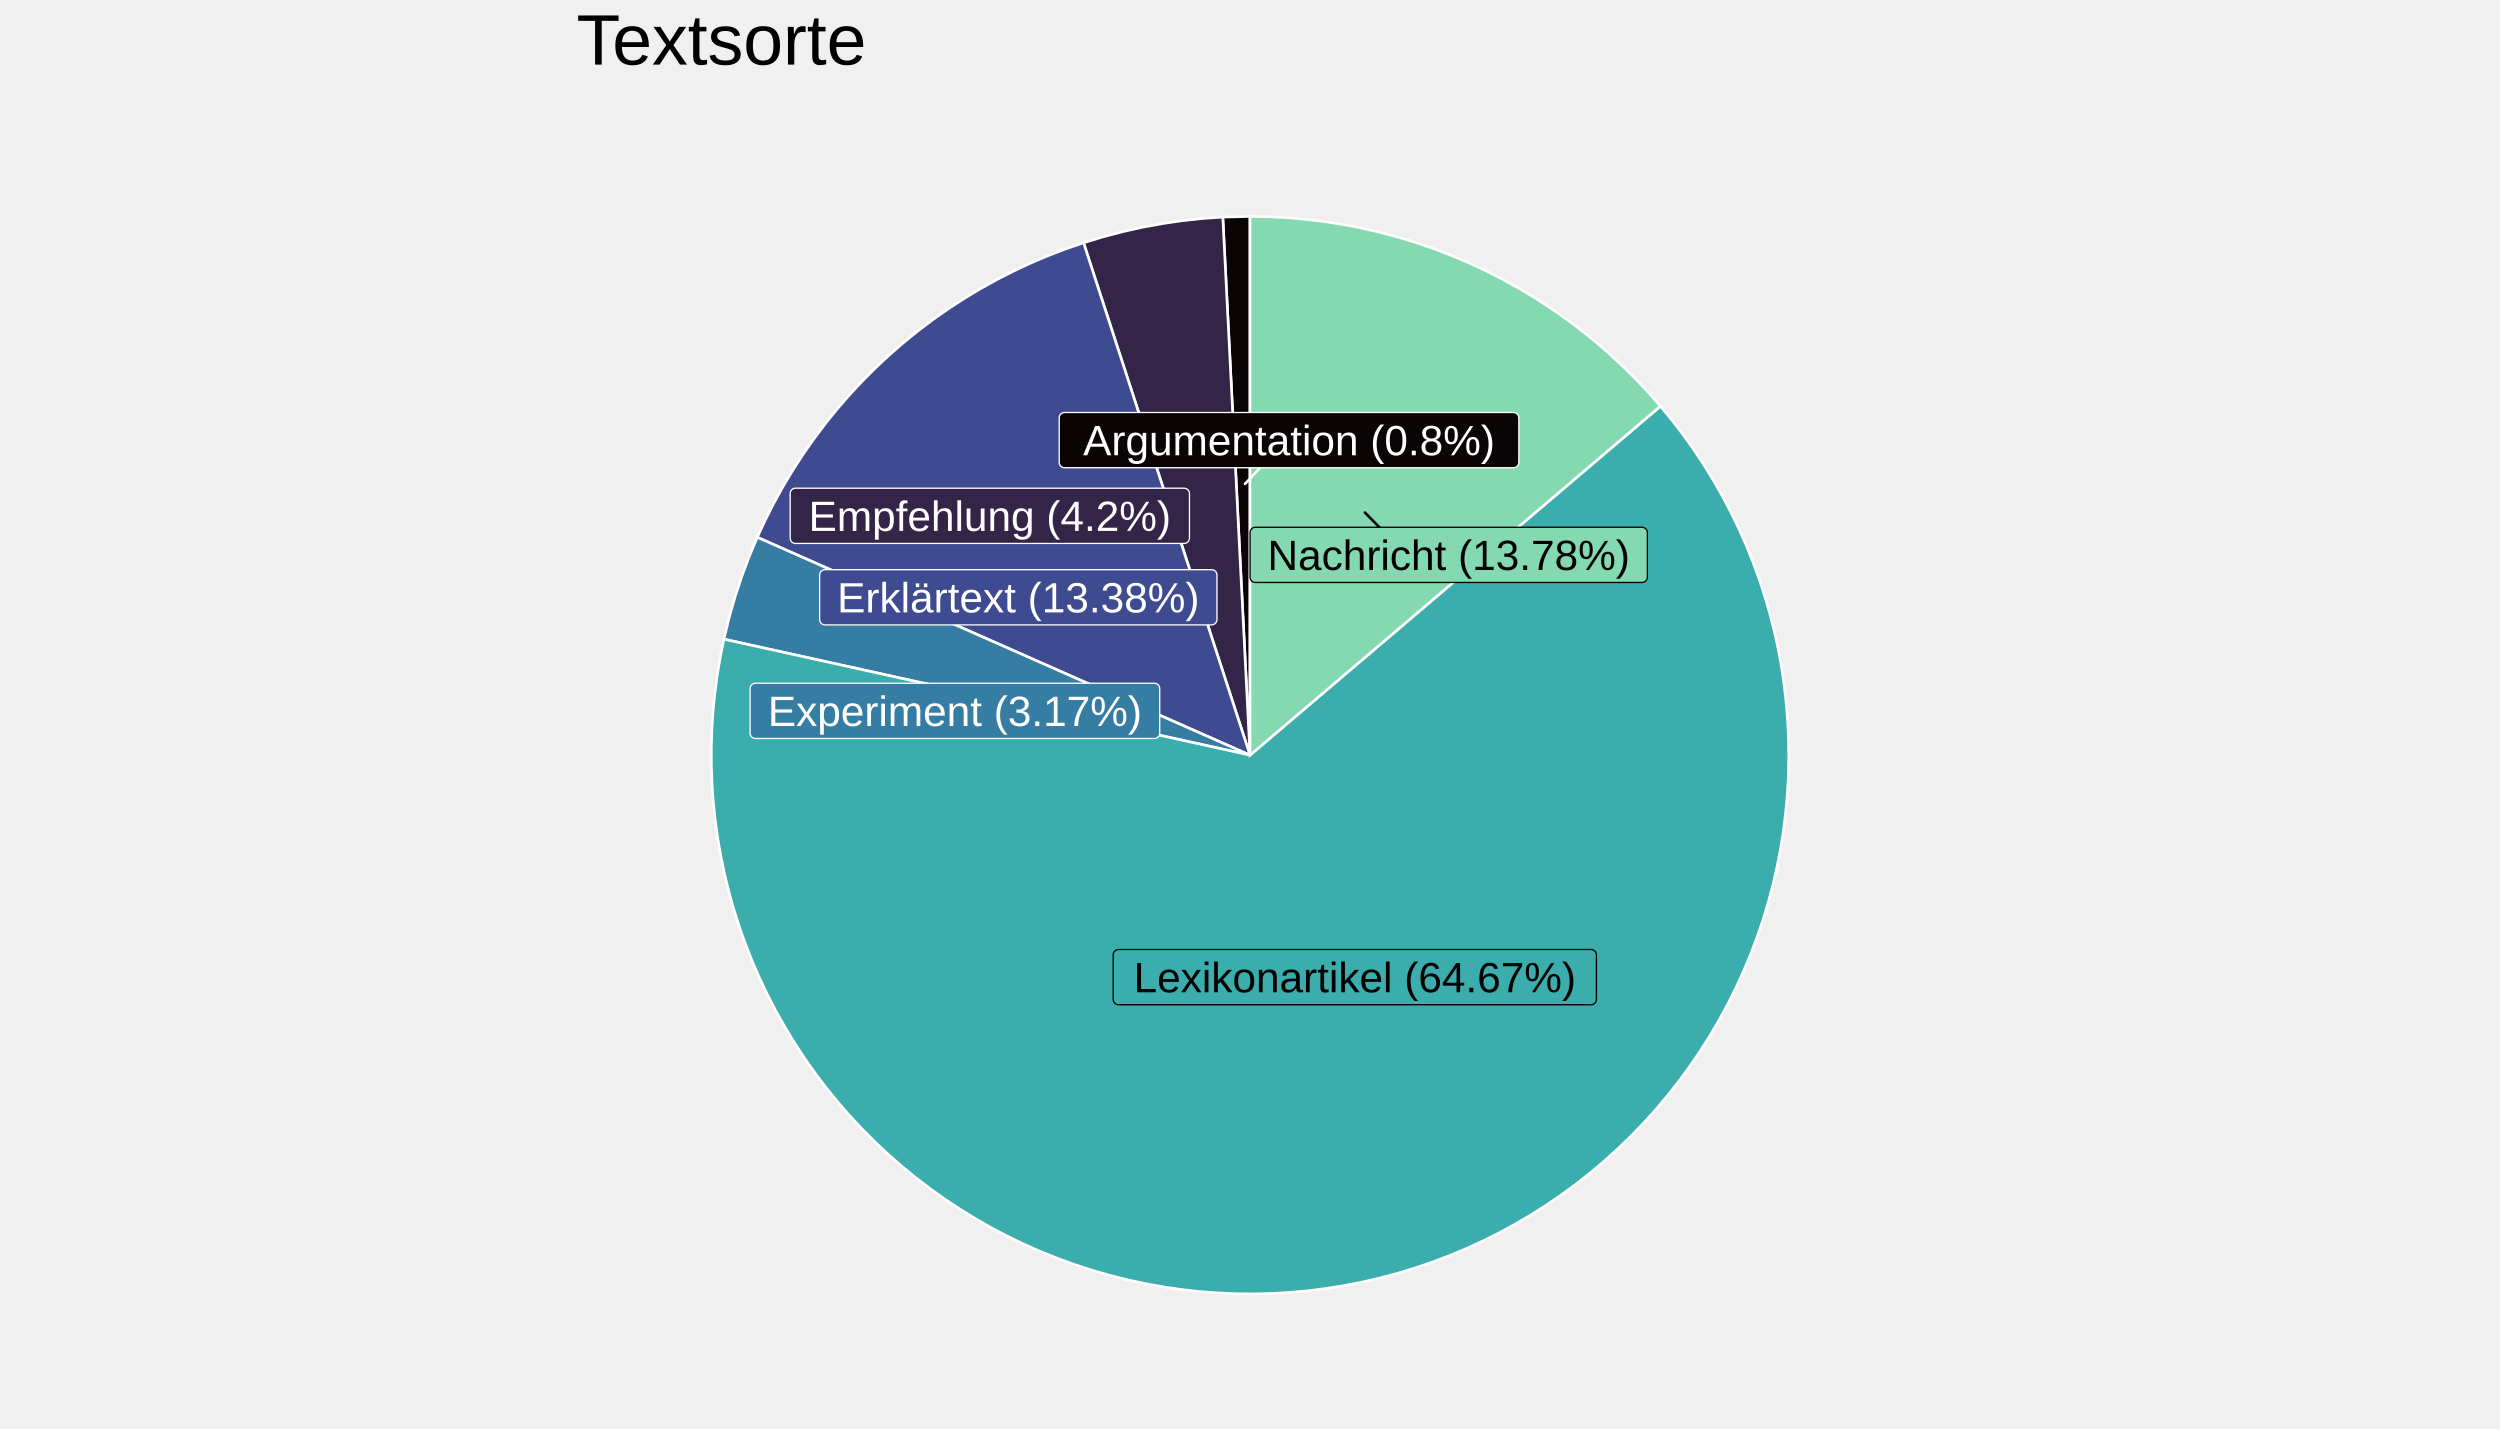
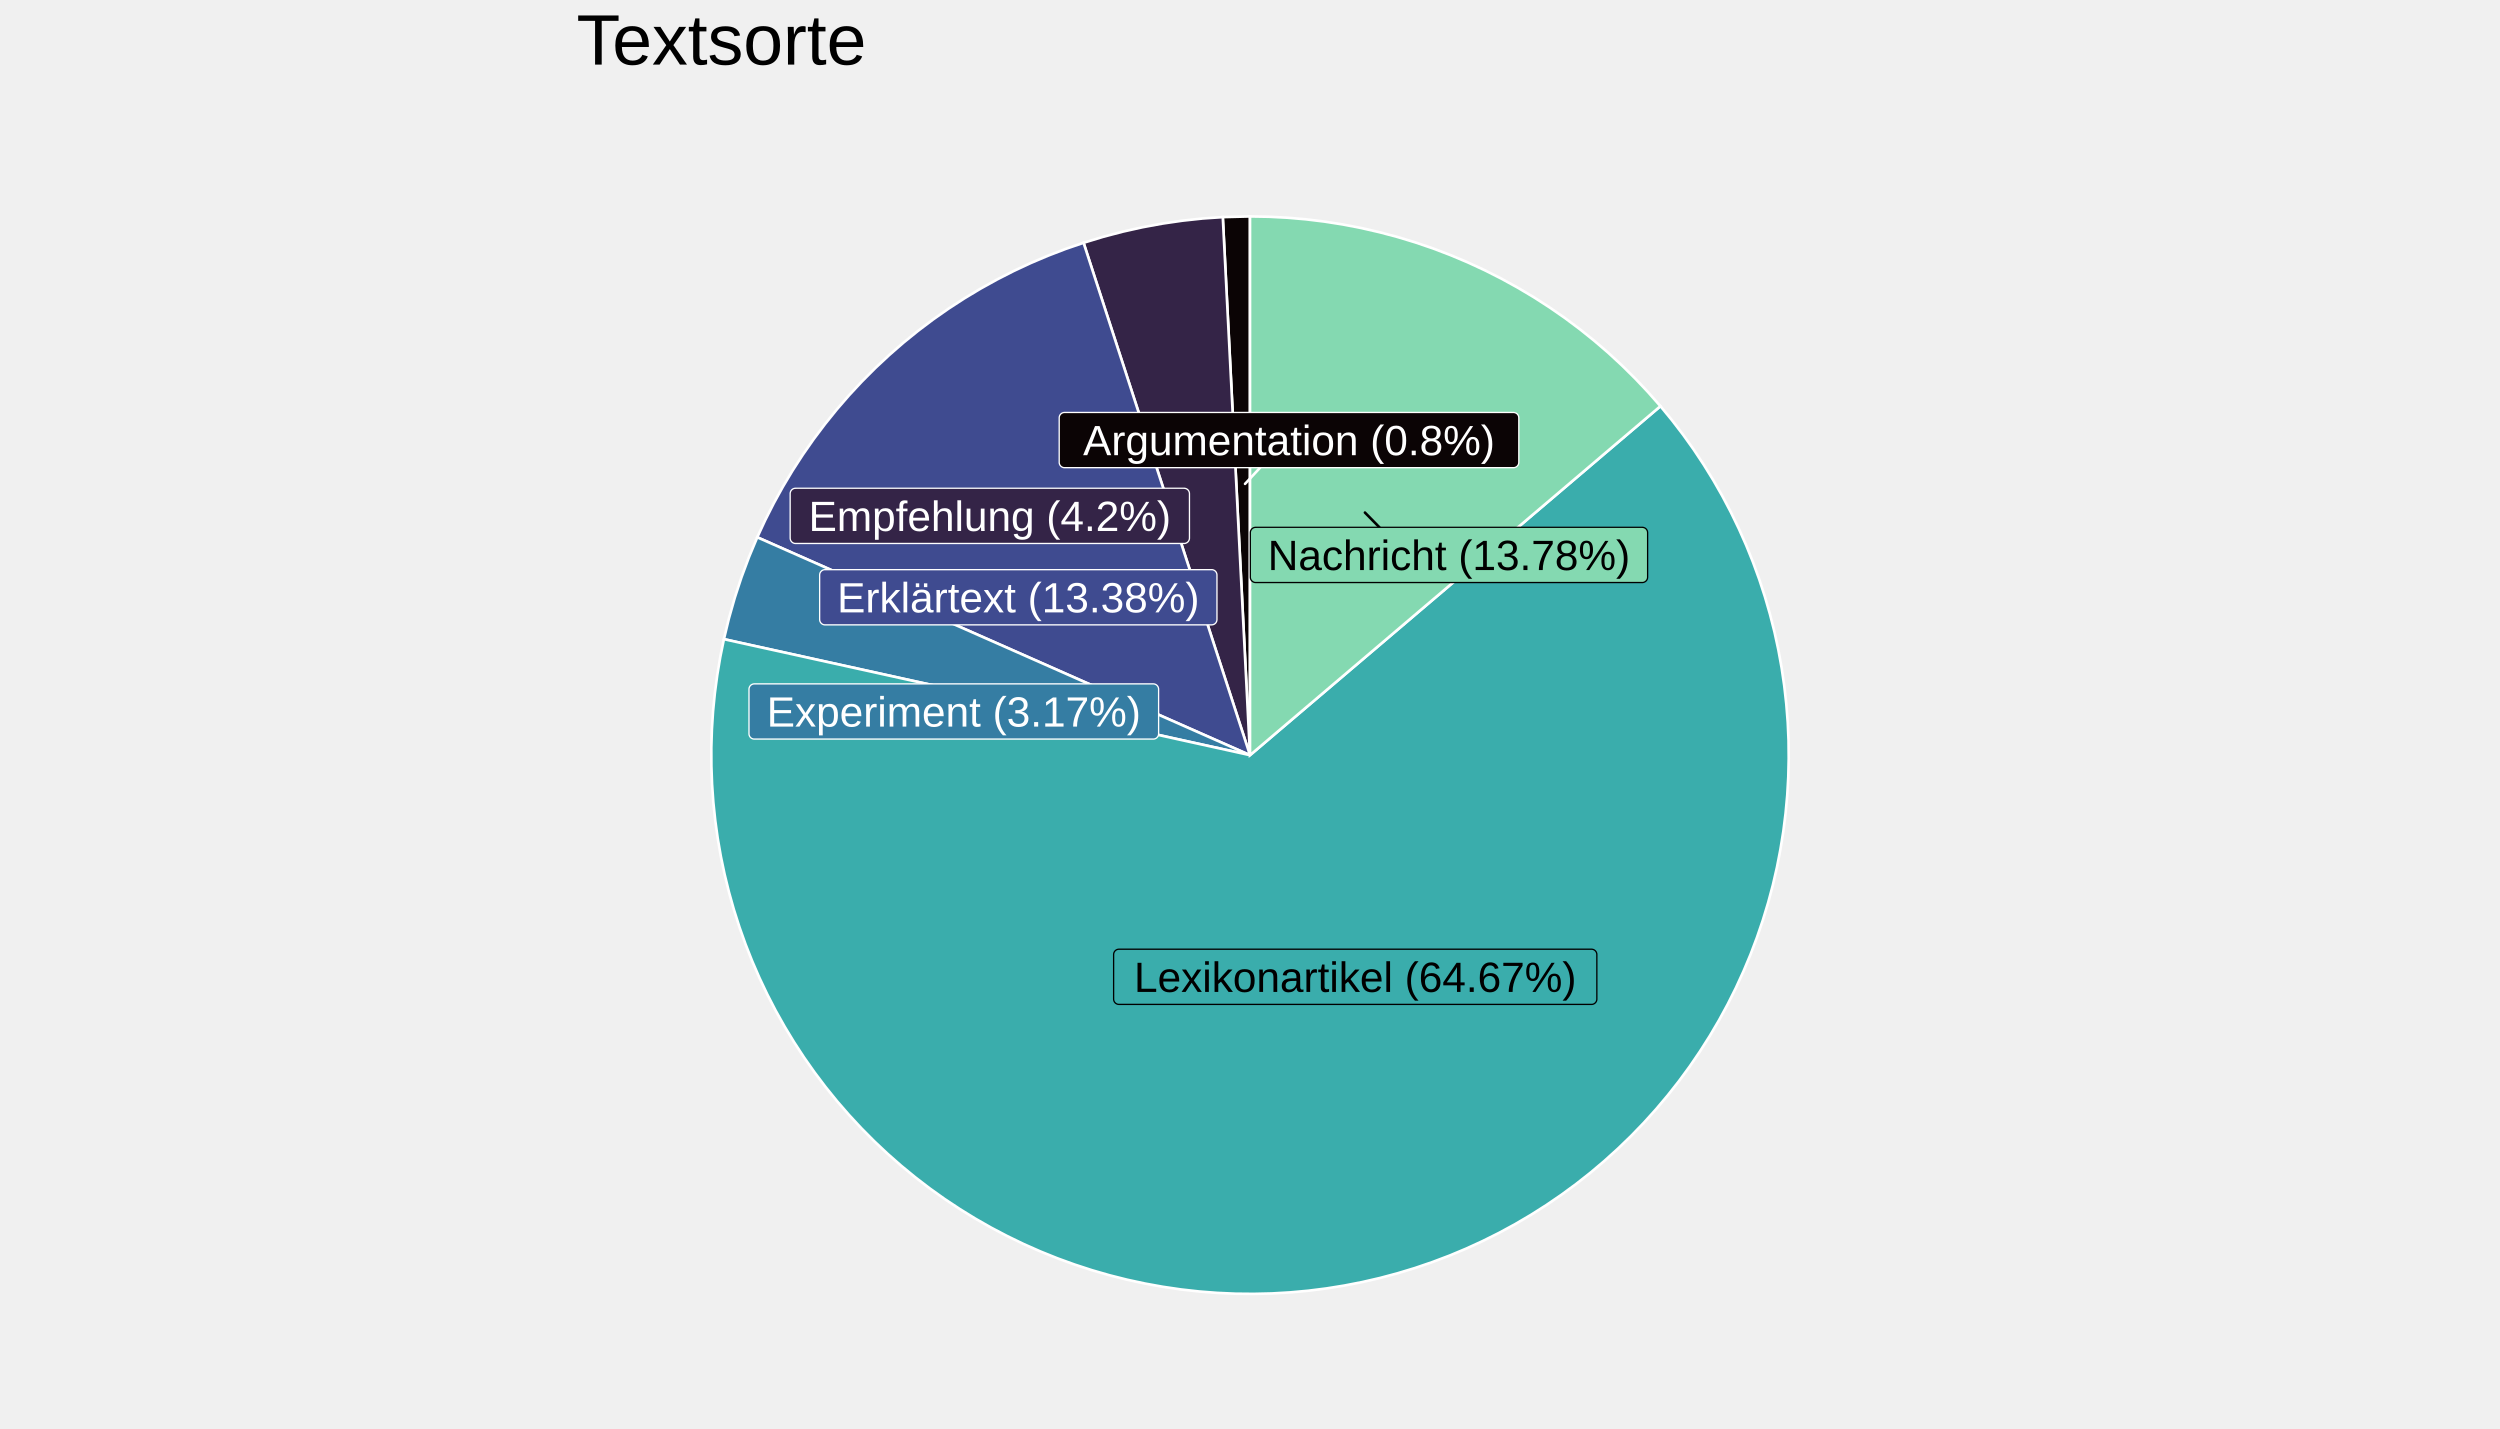
<svg xmlns="http://www.w3.org/2000/svg" class="svglite" width="1008.00pt" height="576.00pt" viewBox="0 0 1008.00 576.00">
  <defs>
    <style type="text/css">
    .svglite line, .svglite polyline, .svglite polygon, .svglite path, .svglite rect, .svglite circle {
      fill: none;
      stroke: #000000;
      stroke-linecap: round;
      stroke-linejoin: round;
      stroke-miterlimit: 10.00;
    }
    .svglite text {
      white-space: pre;
    }
  </style>
  </defs>
  <rect width="100%" height="100%" style="stroke: none; fill: none;" />
  <defs>
    <clipPath id="cpMC4wMHwxMDA4LjAwfDAuMDB8NTc2LjAw">
      <rect x="0.00" y="0.00" width="1008.00" height="576.00" />
    </clipPath>
  </defs>
  <g clip-path="url(#cpMC4wMHwxMDA4LjAwfDAuMDB8NTc2LjAw)">
</g>
  <defs>
    <clipPath id="cpMjMyLjQ4fDc3NS41MnwzMi45NXw1NzYuMDA=">
      <rect x="232.48" y="32.95" width="543.05" height="543.05" />
    </clipPath>
  </defs>
  <g clip-path="url(#cpMjMyLjQ4fDc3NS41MnwzMi45NXw1NzYuMDA=)">
    <polygon points="504.00,304.48 504.00,296.99 504.00,289.50 504.00,282.01 504.00,274.52 504.00,267.03 504.00,259.54 504.00,252.05 504.00,244.56 504.00,237.06 504.00,229.57 504.00,222.08 504.00,214.59 504.00,207.10 504.00,199.61 504.00,192.12 504.00,184.63 504.00,177.14 504.00,169.65 504.00,162.16 504.00,154.67 504.00,147.18 504.00,139.69 504.00,132.20 504.00,124.71 504.00,117.22 504.00,109.73 504.00,102.24 504.00,94.75 504.00,87.26 493.03,87.54 493.41,95.02 493.79,102.50 494.17,109.98 494.54,117.46 494.92,124.94 495.30,132.42 495.68,139.90 496.06,147.38 496.44,154.86 496.81,162.34 497.19,169.82 497.57,177.30 497.95,184.79 498.33,192.27 498.71,199.75 499.08,207.23 499.46,214.71 499.84,222.19 500.22,229.67 500.60,237.15 500.97,244.63 501.35,252.11 501.73,259.59 502.11,267.07 502.49,274.55 502.87,282.04 503.24,289.52 503.62,297.00 504.00,304.48 " style="stroke-width: 1.07; stroke: #FFFFFF; stroke-linecap: butt; stroke-linejoin: miter; fill: #0B0405;" />
    <polygon points="504.00,304.48 503.62,297.00 503.24,289.52 502.87,282.04 502.49,274.55 502.11,267.07 501.73,259.59 501.35,252.11 500.97,244.63 500.60,237.15 500.22,229.67 499.84,222.19 499.46,214.71 499.08,207.23 498.71,199.75 498.33,192.27 497.95,184.79 497.57,177.30 497.19,169.82 496.81,162.34 496.44,154.86 496.06,147.38 495.68,139.90 495.30,132.42 494.92,124.94 494.54,117.46 494.17,109.98 493.79,102.50 493.41,95.02 493.03,87.54 484.87,88.10 476.74,88.98 468.65,90.16 460.60,91.64 452.62,93.42 444.71,95.51 436.89,97.89 439.20,105.01 441.51,112.14 443.83,119.26 446.14,126.38 448.46,133.51 450.77,140.63 453.09,147.75 455.40,154.88 457.71,162.00 460.03,169.13 462.34,176.25 464.66,183.37 466.97,190.50 469.29,197.62 471.60,204.74 473.91,211.87 476.23,218.99 478.54,226.12 480.86,233.24 483.17,240.36 485.49,247.49 487.80,254.61 490.11,261.73 492.43,268.86 494.74,275.98 497.06,283.11 499.37,290.23 501.69,297.35 504.00,304.48 " style="stroke-width: 1.07; stroke: #FFFFFF; stroke-linecap: butt; stroke-linejoin: miter; fill: #342447;" />
    <polygon points="504.00,304.48 501.69,297.35 499.37,290.23 497.06,283.11 494.74,275.98 492.43,268.86 490.11,261.73 487.80,254.61 485.49,247.49 483.17,240.36 480.86,233.24 478.54,226.12 476.23,218.99 473.91,211.87 471.60,204.74 469.29,197.62 466.97,190.50 464.66,183.37 462.34,176.25 460.03,169.13 457.71,162.00 455.40,154.88 453.09,147.75 450.77,140.63 448.46,133.51 446.14,126.38 443.83,119.26 441.51,112.14 439.20,105.01 436.89,97.89 429.69,100.36 422.59,103.09 415.59,106.06 408.70,109.28 401.93,112.74 395.28,116.43 388.76,120.35 382.38,124.50 376.16,128.86 370.09,133.45 364.18,138.24 358.45,143.24 352.89,148.43 347.52,153.82 342.34,159.39 337.36,165.14 332.59,171.06 328.02,177.14 323.67,183.38 319.54,189.77 315.64,196.29 311.97,202.95 308.53,209.74 305.33,216.64 312.18,219.67 319.03,222.70 325.89,225.73 332.74,228.76 339.59,231.78 346.44,234.81 353.29,237.84 360.14,240.87 366.99,243.90 373.84,246.93 380.69,249.96 387.54,252.99 394.39,256.02 401.24,259.04 408.09,262.07 414.94,265.10 421.79,268.13 428.64,271.16 435.49,274.19 442.34,277.22 449.20,280.25 456.05,283.28 462.90,286.30 469.75,289.33 476.60,292.36 483.45,295.39 490.30,298.42 497.15,301.45 504.00,304.48 " style="stroke-width: 1.07; stroke: #FFFFFF; stroke-linecap: butt; stroke-linejoin: miter; fill: #3F4B90;" />
    <polygon points="504.00,304.48 497.15,301.45 490.30,298.42 483.45,295.39 476.60,292.36 469.75,289.33 462.90,286.30 456.05,283.28 449.20,280.25 442.34,277.22 435.49,274.19 428.64,271.16 421.79,268.13 414.94,265.10 408.09,262.07 401.24,259.04 394.39,256.02 387.54,252.99 380.69,249.96 373.84,246.93 366.99,243.90 360.14,240.87 353.29,237.84 346.44,234.81 339.59,231.78 332.74,228.76 325.89,225.73 319.03,222.70 312.18,219.67 305.33,216.64 301.99,224.63 298.97,232.74 296.27,240.97 293.91,249.30 291.88,257.71 299.19,259.33 306.50,260.94 313.82,262.55 321.13,264.16 328.45,265.78 335.76,267.39 343.08,269.00 350.39,270.61 357.71,272.23 365.02,273.84 372.34,275.45 379.65,277.06 386.97,278.68 394.28,280.29 401.60,281.90 408.91,283.51 416.22,285.13 423.54,286.74 430.85,288.35 438.17,289.96 445.48,291.58 452.80,293.19 460.11,294.80 467.43,296.41 474.74,298.03 482.06,299.64 489.37,301.25 496.69,302.86 504.00,304.48 " style="stroke-width: 1.07; stroke: #FFFFFF; stroke-linecap: butt; stroke-linejoin: miter; fill: #357DA3;" />
    <polygon points="504.00,304.48 496.69,302.86 489.37,301.25 482.06,299.64 474.74,298.03 467.43,296.41 460.11,294.80 452.80,293.19 445.48,291.58 438.17,289.96 430.85,288.35 423.54,286.74 416.22,285.13 408.91,283.51 401.60,281.90 394.28,280.29 386.97,278.68 379.65,277.06 372.34,275.45 365.02,273.84 357.71,272.23 350.39,270.61 343.08,269.00 335.76,267.39 328.45,265.78 321.13,264.16 313.82,262.55 306.50,260.94 299.19,259.33 291.88,257.71 290.41,264.92 289.20,272.17 288.23,279.46 287.50,286.78 287.03,294.12 286.80,301.47 286.83,308.83 287.10,316.18 287.62,323.52 288.39,330.83 289.40,338.11 290.66,345.36 292.17,352.56 293.92,359.70 295.91,366.78 298.14,373.79 300.60,380.72 303.30,387.56 306.23,394.31 309.38,400.95 312.76,407.49 316.36,413.90 320.17,420.19 324.19,426.35 328.42,432.37 332.85,438.24 337.48,443.96 342.30,449.51 347.30,454.90 352.48,460.12 357.84,465.16 363.36,470.02 369.05,474.69 374.88,479.16 380.87,483.43 387.00,487.49 393.26,491.35 399.65,494.99 406.16,498.41 412.79,501.62 419.51,504.59 426.33,507.34 433.25,509.85 440.24,512.13 447.31,514.17 454.44,515.97 461.63,517.52 468.86,518.83 476.14,519.90 483.45,520.72 490.78,521.29 498.13,521.62 505.48,521.69 512.84,521.52 520.18,521.09 527.50,520.42 534.80,519.50 542.06,518.33 549.28,516.92 556.45,515.27 563.55,513.37 570.59,511.24 577.55,508.86 584.43,506.26 591.21,503.42 597.90,500.35 604.48,497.06 610.94,493.55 617.28,489.82 623.49,485.88 629.56,481.73 635.49,477.38 641.27,472.83 646.89,468.08 652.34,463.15 657.63,458.04 662.74,452.75 667.67,447.29 672.41,441.67 676.96,435.89 681.31,429.96 685.45,423.88 689.39,417.67 693.12,411.33 696.63,404.87 699.92,398.29 702.98,391.60 705.82,384.82 708.42,377.94 710.79,370.97 712.92,363.94 714.82,356.83 716.47,349.66 717.87,342.44 719.04,335.18 719.95,327.88 720.62,320.56 721.04,313.22 721.21,305.86 721.14,298.51 720.81,291.16 720.23,283.83 719.41,276.52 718.34,269.24 717.03,262.01 715.47,254.82 713.66,247.69 711.62,240.63 709.34,233.63 706.82,226.72 704.08,219.90 701.10,213.18 697.89,206.55 694.47,200.05 690.82,193.66 686.96,187.40 682.90,181.27 678.62,175.28 674.15,169.45 669.48,163.76 663.77,168.62 658.07,173.47 652.36,178.32 646.65,183.17 640.95,188.03 635.24,192.88 629.54,197.73 623.83,202.58 618.12,207.43 612.42,212.29 606.71,217.14 601.01,221.99 595.30,226.84 589.59,231.69 583.89,236.55 578.18,241.40 572.47,246.25 566.77,251.10 561.06,255.96 555.36,260.81 549.65,265.66 543.94,270.51 538.24,275.36 532.53,280.22 526.82,285.07 521.12,289.92 515.41,294.77 509.71,299.63 504.00,304.48 " style="stroke-width: 1.07; stroke: #FFFFFF; stroke-linecap: butt; stroke-linejoin: miter; fill: #3AADAC;" />
    <polygon points="504.00,304.48 509.71,299.63 515.41,294.77 521.12,289.92 526.82,285.07 532.53,280.22 538.24,275.36 543.94,270.51 549.65,265.66 555.36,260.81 561.06,255.96 566.77,251.10 572.47,246.25 578.18,241.40 583.89,236.55 589.59,231.69 595.30,226.84 601.01,221.99 606.71,217.14 612.42,212.29 618.12,207.43 623.83,202.58 629.54,197.73 635.24,192.88 640.95,188.03 646.65,183.17 652.36,178.32 658.07,173.47 663.77,168.62 669.48,163.76 664.51,158.12 659.34,152.65 653.99,147.36 648.46,142.25 642.75,137.35 636.88,132.64 630.85,128.14 624.66,123.86 618.33,119.78 611.87,115.94 605.27,112.31 598.56,108.92 591.73,105.76 584.79,102.84 577.76,100.16 570.64,97.73 563.44,95.55 556.16,93.62 548.83,91.94 541.44,90.51 534.01,89.34 526.54,88.43 519.04,87.78 511.52,87.39 504.00,87.26 504.00,94.75 504.00,102.24 504.00,109.73 504.00,117.22 504.00,124.71 504.00,132.20 504.00,139.69 504.00,147.18 504.00,154.67 504.00,162.16 504.00,169.65 504.00,177.14 504.00,184.63 504.00,192.12 504.00,199.61 504.00,207.10 504.00,214.59 504.00,222.08 504.00,229.57 504.00,237.06 504.00,244.56 504.00,252.05 504.00,259.54 504.00,267.03 504.00,274.52 504.00,282.01 504.00,289.50 504.00,296.99 504.00,304.48 " style="stroke-width: 1.07; stroke: #FFFFFF; stroke-linecap: butt; stroke-linejoin: miter; fill: #84D9B1;" />
-     <line x1="508.05" y1="188.59" x2="502.01" y2="195.09" style="stroke-width: 1.07; stroke: #FFFFFF;" />
-     <line x1="556.15" y1="212.59" x2="550.35" y2="206.68" style="stroke-width: 1.07;" />
-     <polygon points="429.24,188.59 610.23,188.59 610.15,188.59 610.49,188.58 610.83,188.51 611.16,188.38 611.46,188.21 611.73,187.99 611.96,187.73 612.15,187.44 612.28,187.12 612.36,186.78 612.39,186.43 612.39,186.43 612.39,168.48 612.39,168.48 612.36,168.14 612.28,167.80 612.15,167.48 611.96,167.19 611.73,166.93 611.46,166.71 611.16,166.53 610.83,166.41 610.49,166.34 610.23,166.32 429.24,166.32 429.50,166.34 429.15,166.33 428.81,166.37 428.47,166.46 428.16,166.61 427.87,166.81 427.62,167.05 427.41,167.33 427.25,167.64 427.14,167.97 427.09,168.31 427.08,168.48 427.08,186.43 427.09,186.26 427.09,186.61 427.14,186.95 427.25,187.28 427.41,187.59 427.62,187.87 427.87,188.11 428.16,188.30 428.47,188.45 428.81,188.55 429.15,188.59 " style="stroke-width: 0.53; stroke: #FFFFFF; fill: #0B0405;" />
-     <text x="519.74" y="183.55" text-anchor="middle" style="font-size: 17.07px;fill: #FFFFFF; font-family: &quot;Arimo&quot;;" textLength="175.23px" lengthAdjust="spacingAndGlyphs">Argumentation (0.8%)</text>
-     <polygon points="320.76,219.11 477.43,219.11 477.34,219.11 477.69,219.09 478.03,219.02 478.35,218.90 478.65,218.73 478.92,218.51 479.15,218.25 479.34,217.95 479.48,217.63 479.56,217.30 479.59,216.95 479.59,216.95 479.59,199.00 479.59,199.00 479.56,198.65 479.48,198.32 479.34,198.00 479.15,197.70 478.92,197.44 478.65,197.22 478.35,197.05 478.03,196.93 477.69,196.86 477.43,196.84 320.76,196.84 321.02,196.86 320.67,196.84 320.32,196.88 319.99,196.98 319.68,197.13 319.39,197.33 319.14,197.57 318.93,197.85 318.77,198.15 318.66,198.48 318.60,198.83 318.60,199.00 318.60,216.95 318.60,216.78 318.60,217.12 318.66,217.47 318.77,217.80 318.93,218.10 319.14,218.38 319.39,218.62 319.68,218.82 319.99,218.97 320.32,219.07 320.67,219.11 " style="stroke-width: 0.53; stroke: #FFFFFF; fill: #342447;" />
-     <text x="399.09" y="214.07" text-anchor="middle" style="font-size: 17.07px;fill: #FFFFFF; font-family: &quot;Arimo&quot;;" textLength="150.91px" lengthAdjust="spacingAndGlyphs">Empfehlung (4.2%)</text>
-     <polygon points="332.64,251.96 488.52,251.96 488.44,251.96 488.78,251.94 489.12,251.87 489.45,251.75 489.75,251.58 490.02,251.36 490.25,251.10 490.44,250.80 490.57,250.48 490.66,250.14 490.68,249.80 490.68,249.80 490.68,231.85 490.68,231.85 490.66,231.50 490.57,231.16 490.44,230.84 490.25,230.55 490.02,230.29 489.75,230.07 489.45,229.90 489.12,229.77 488.78,229.70 488.52,229.69 332.64,229.69 332.90,229.70 332.56,229.69 332.21,229.73 331.88,229.83 331.56,229.98 331.28,230.18 331.03,230.42 330.82,230.69 330.66,231.00 330.55,231.33 330.49,231.67 330.48,231.85 330.48,249.80 330.49,249.62 330.49,249.97 330.55,250.32 330.66,250.65 330.82,250.95 331.03,251.23 331.28,251.47 331.56,251.67 331.88,251.82 332.21,251.91 332.56,251.96 " style="stroke-width: 0.53; stroke: #FFFFFF; fill: #3F4B90;" />
-     <text x="410.58" y="246.92" text-anchor="middle" style="font-size: 17.07px;fill: #FFFFFF; font-family: &quot;Arimo&quot;;" textLength="150.12px" lengthAdjust="spacingAndGlyphs">Erklärtext (13.38%)</text>
-     <polygon points="304.60,297.75 465.44,297.75 465.36,297.75 465.70,297.74 466.05,297.67 466.37,297.55 466.67,297.37 466.94,297.15 467.17,296.89 467.36,296.60 467.49,296.28 467.58,295.94 467.60,295.59 467.60,295.59 467.60,277.64 467.60,277.64 467.58,277.30 467.49,276.96 467.36,276.64 467.17,276.35 466.94,276.09 466.67,275.87 466.37,275.69 466.05,275.57 465.70,275.50 465.44,275.48 304.60,275.48 304.86,275.50 304.51,275.49 304.16,275.53 303.83,275.63 303.52,275.77 303.23,275.97 302.98,276.21 302.77,276.49 302.61,276.80 302.50,277.13 302.44,277.47 302.44,277.64 302.44,295.59 302.44,295.42 302.44,295.77 302.50,296.11 302.61,296.44 302.77,296.75 302.98,297.03 303.23,297.27 303.52,297.47 303.83,297.61 304.16,297.71 304.51,297.75 " style="stroke-width: 0.53; stroke: #FFFFFF; fill: #357DA3;" />
-     <text x="385.02" y="292.71" text-anchor="middle" style="font-size: 17.07px;fill: #FFFFFF; font-family: &quot;Arimo&quot;;" textLength="155.09px" lengthAdjust="spacingAndGlyphs">Experiment (3.17%)</text>
-     <polygon points="451.00,405.11 641.52,405.11 641.44,405.10 641.78,405.09 642.12,405.02 642.45,404.90 642.75,404.72 643.02,404.50 643.25,404.24 643.44,403.95 643.57,403.63 643.65,403.29 643.68,402.95 643.68,402.95 643.68,385.00 643.68,385.00 643.65,384.65 643.57,384.31 643.44,383.99 643.25,383.70 643.02,383.44 642.75,383.22 642.45,383.04 642.12,382.92 641.78,382.85 641.52,382.84 451.00,382.84 451.26,382.85 450.91,382.84 450.56,382.88 450.23,382.98 449.92,383.13 449.63,383.32 449.38,383.56 449.17,383.84 449.01,384.15 448.90,384.48 448.84,384.82 448.84,385.00 448.84,402.95 448.84,402.77 448.84,403.12 448.90,403.46 449.01,403.79 449.17,404.10 449.38,404.38 449.63,404.62 449.92,404.82 450.23,404.96 450.56,405.06 450.91,405.10 " style="stroke-width: 0.53; fill: #3AADAC;" />
-     <text x="546.26" y="400.07" text-anchor="middle" style="font-size: 17.07px; font-family: &quot;Arimo&quot;;" textLength="184.77px" lengthAdjust="spacingAndGlyphs">Lexikonartikel (64.67%)</text>
-     <polygon points="506.18,234.86 662.05,234.86 661.96,234.86 662.31,234.84 662.65,234.77 662.97,234.65 663.27,234.48 663.54,234.26 663.77,234.00 663.96,233.70 664.09,233.38 664.18,233.05 664.21,232.70 664.21,232.70 664.21,214.75 664.21,214.75 664.18,214.40 664.09,214.07 663.96,213.75 663.77,213.45 663.54,213.19 663.27,212.97 662.97,212.80 662.65,212.67 662.31,212.61 662.05,212.59 506.18,212.59 506.44,212.61 506.09,212.59 505.75,212.63 505.41,212.73 505.10,212.88 504.81,213.08 504.56,213.32 504.35,213.60 504.19,213.90 504.08,214.23 504.03,214.58 504.02,214.75 504.02,232.70 504.03,232.53 504.03,232.87 504.08,233.22 504.19,233.55 504.35,233.85 504.56,234.13 504.81,234.37 505.10,234.57 505.41,234.72 505.75,234.82 506.09,234.86 " style="stroke-width: 0.53; fill: #84D9B1;" />
-     <text x="584.11" y="229.82" text-anchor="middle" style="font-size: 17.07px; font-family: &quot;Arimo&quot;;" textLength="150.11px" lengthAdjust="spacingAndGlyphs">Nachricht (13.78%)</text>
+     <line x1="508.07" y1="188.57" x2="502.01" y2="195.09" style="stroke-width: 1.07; stroke: #FFFFFF;" />
+     <line x1="556.17" y1="212.61" x2="550.35" y2="206.68" style="stroke-width: 1.07;" />
+     <polygon points="429.23,188.57 610.22,188.57 610.13,188.57 610.48,188.56 610.82,188.49 611.14,188.36 611.45,188.19 611.72,187.97 611.95,187.71 612.13,187.42 612.27,187.10 612.35,186.76 612.38,186.41 612.38,186.41 612.38,168.46 612.38,168.46 612.35,168.12 612.27,167.78 612.13,167.46 611.95,167.16 611.72,166.90 611.45,166.68 611.14,166.51 610.82,166.39 610.48,166.32 610.22,166.30 429.23,166.30 429.49,166.32 429.14,166.30 428.79,166.35 428.46,166.44 428.15,166.59 427.86,166.79 427.61,167.03 427.40,167.31 427.24,167.62 427.13,167.95 427.07,168.29 427.07,168.46 427.07,186.41 427.07,186.24 427.07,186.59 427.13,186.93 427.24,187.26 427.40,187.57 427.61,187.84 427.86,188.09 428.15,188.28 428.46,188.43 428.79,188.53 429.14,188.57 " style="stroke-width: 0.53; stroke: #FFFFFF; fill: #0B0405;" />
+     <text x="519.72" y="183.53" text-anchor="middle" style="font-size: 17.07px;fill: #FFFFFF; font-family: &quot;Arimo&quot;;" textLength="175.23px" lengthAdjust="spacingAndGlyphs">Argumentation (0.8%)</text>
+     <polygon points="320.75,219.13 477.43,219.13 477.34,219.13 477.69,219.12 478.03,219.05 478.35,218.92 478.65,218.75 478.92,218.53 479.15,218.27 479.34,217.98 479.47,217.66 479.56,217.32 479.59,216.97 479.59,216.97 479.59,199.02 479.59,199.02 479.56,198.68 479.47,198.34 479.34,198.02 479.15,197.72 478.92,197.46 478.65,197.24 478.35,197.07 478.03,196.95 477.69,196.88 477.43,196.86 320.75,196.86 321.01,196.88 320.67,196.86 320.32,196.91 319.99,197.00 319.67,197.15 319.39,197.35 319.14,197.59 318.93,197.87 318.77,198.18 318.66,198.51 318.60,198.85 318.59,199.02 318.59,216.97 318.60,216.80 318.60,217.15 318.66,217.49 318.77,217.82 318.93,218.13 319.14,218.40 319.39,218.64 319.67,218.84 319.99,218.99 320.32,219.09 320.67,219.13 " style="stroke-width: 0.53; stroke: #FFFFFF; fill: #342447;" />
+     <text x="399.09" y="214.09" text-anchor="middle" style="font-size: 17.07px;fill: #FFFFFF; font-family: &quot;Arimo&quot;;" textLength="150.91px" lengthAdjust="spacingAndGlyphs">Empfehlung (4.2%)</text>
+     <polygon points="332.64,251.95 488.52,251.95 488.43,251.95 488.78,251.93 489.12,251.86 489.45,251.74 489.75,251.57 490.02,251.35 490.25,251.09 490.43,250.79 490.57,250.47 490.65,250.13 490.68,249.79 490.68,249.79 490.68,231.84 490.68,231.84 490.65,231.49 490.57,231.15 490.43,230.83 490.25,230.54 490.02,230.28 489.75,230.06 489.45,229.89 489.12,229.76 488.78,229.69 488.52,229.68 332.64,229.68 332.90,229.69 332.55,229.68 332.21,229.72 331.88,229.82 331.56,229.97 331.28,230.17 331.03,230.41 330.82,230.68 330.65,230.99 330.54,231.32 330.49,231.66 330.48,231.84 330.48,249.79 330.49,249.61 330.49,249.96 330.54,250.31 330.65,250.63 330.82,250.94 331.03,251.22 331.28,251.46 331.56,251.66 331.88,251.81 332.21,251.90 332.55,251.95 " style="stroke-width: 0.53; stroke: #FFFFFF; fill: #3F4B90;" />
+     <text x="410.58" y="246.91" text-anchor="middle" style="font-size: 17.07px;fill: #FFFFFF; font-family: &quot;Arimo&quot;;" textLength="150.12px" lengthAdjust="spacingAndGlyphs">Erklärtext (13.38%)</text>
+     <polygon points="304.15,298.00 464.99,298.00 464.91,298.00 465.25,297.99 465.59,297.92 465.92,297.80 466.22,297.62 466.49,297.40 466.72,297.14 466.91,296.85 467.04,296.53 467.13,296.19 467.15,295.84 467.15,295.84 467.15,277.90 467.15,277.90 467.13,277.55 467.04,277.21 466.91,276.89 466.72,276.60 466.49,276.34 466.22,276.12 465.92,275.94 465.59,275.82 465.25,275.75 464.99,275.74 304.15,275.74 304.41,275.75 304.06,275.74 303.71,275.78 303.38,275.88 303.07,276.02 302.78,276.22 302.53,276.46 302.32,276.74 302.16,277.05 302.05,277.38 301.99,277.72 301.99,277.90 301.99,295.84 301.99,295.67 301.99,296.02 302.05,296.36 302.16,296.69 302.32,297.00 302.53,297.28 302.78,297.52 303.07,297.72 303.38,297.86 303.71,297.96 304.06,298.00 " style="stroke-width: 0.53; stroke: #FFFFFF; fill: #357DA3;" />
+     <text x="384.57" y="292.96" text-anchor="middle" style="font-size: 17.07px;fill: #FFFFFF; font-family: &quot;Arimo&quot;;" textLength="155.09px" lengthAdjust="spacingAndGlyphs">Experiment (3.17%)</text>
+     <polygon points="451.17,404.98 641.69,404.98 641.61,404.98 641.95,404.97 642.30,404.90 642.62,404.78 642.92,404.60 643.19,404.38 643.42,404.12 643.61,403.83 643.74,403.51 643.83,403.17 643.85,402.82 643.85,402.82 643.85,384.87 643.85,384.87 643.83,384.53 643.74,384.19 643.61,383.87 643.42,383.58 643.19,383.32 642.92,383.10 642.62,382.92 642.30,382.80 641.95,382.73 641.69,382.71 451.17,382.71 451.43,382.73 451.08,382.72 450.74,382.76 450.40,382.85 450.09,383.00 449.80,383.20 449.55,383.44 449.34,383.72 449.18,384.03 449.07,384.36 449.02,384.70 449.01,384.87 449.01,402.82 449.02,402.65 449.02,403.00 449.07,403.34 449.18,403.67 449.34,403.98 449.55,404.26 449.80,404.50 450.09,404.69 450.40,404.84 450.74,404.94 451.08,404.98 " style="stroke-width: 0.53; fill: #3AADAC;" />
+     <text x="546.43" y="399.94" text-anchor="middle" style="font-size: 17.07px; font-family: &quot;Arimo&quot;;" textLength="184.77px" lengthAdjust="spacingAndGlyphs">Lexikonartikel (64.67%)</text>
+     <polygon points="506.29,234.88 662.16,234.88 662.07,234.88 662.42,234.87 662.76,234.80 663.08,234.67 663.38,234.50 663.65,234.28 663.88,234.02 664.07,233.73 664.21,233.41 664.29,233.07 664.32,232.72 664.32,232.72 664.32,214.77 664.32,214.77 664.29,214.43 664.21,214.09 664.07,213.77 663.88,213.47 663.65,213.21 663.38,212.99 663.08,212.82 662.76,212.70 662.42,212.63 662.16,212.61 506.29,212.61 506.55,212.63 506.20,212.61 505.86,212.66 505.52,212.75 505.21,212.90 504.92,213.10 504.67,213.34 504.47,213.62 504.30,213.93 504.19,214.25 504.14,214.60 504.13,214.77 504.13,232.72 504.14,232.55 504.14,232.90 504.19,233.24 504.30,233.57 504.47,233.88 504.67,234.15 504.92,234.39 505.21,234.59 505.52,234.74 505.86,234.84 506.20,234.88 " style="stroke-width: 0.53; fill: #84D9B1;" />
+     <text x="584.22" y="229.84" text-anchor="middle" style="font-size: 17.07px; font-family: &quot;Arimo&quot;;" textLength="150.11px" lengthAdjust="spacingAndGlyphs">Nachricht (13.78%)</text>
  </g>
  <g clip-path="url(#cpMC4wMHwxMDA4LjAwfDAuMDB8NTc2LjAw)">
    <text x="232.48" y="26.04" style="font-size: 28.80px; font-family: &quot;Arimo&quot;;" textLength="127.64px" lengthAdjust="spacingAndGlyphs">Textsorte</text>
  </g>
</svg>
